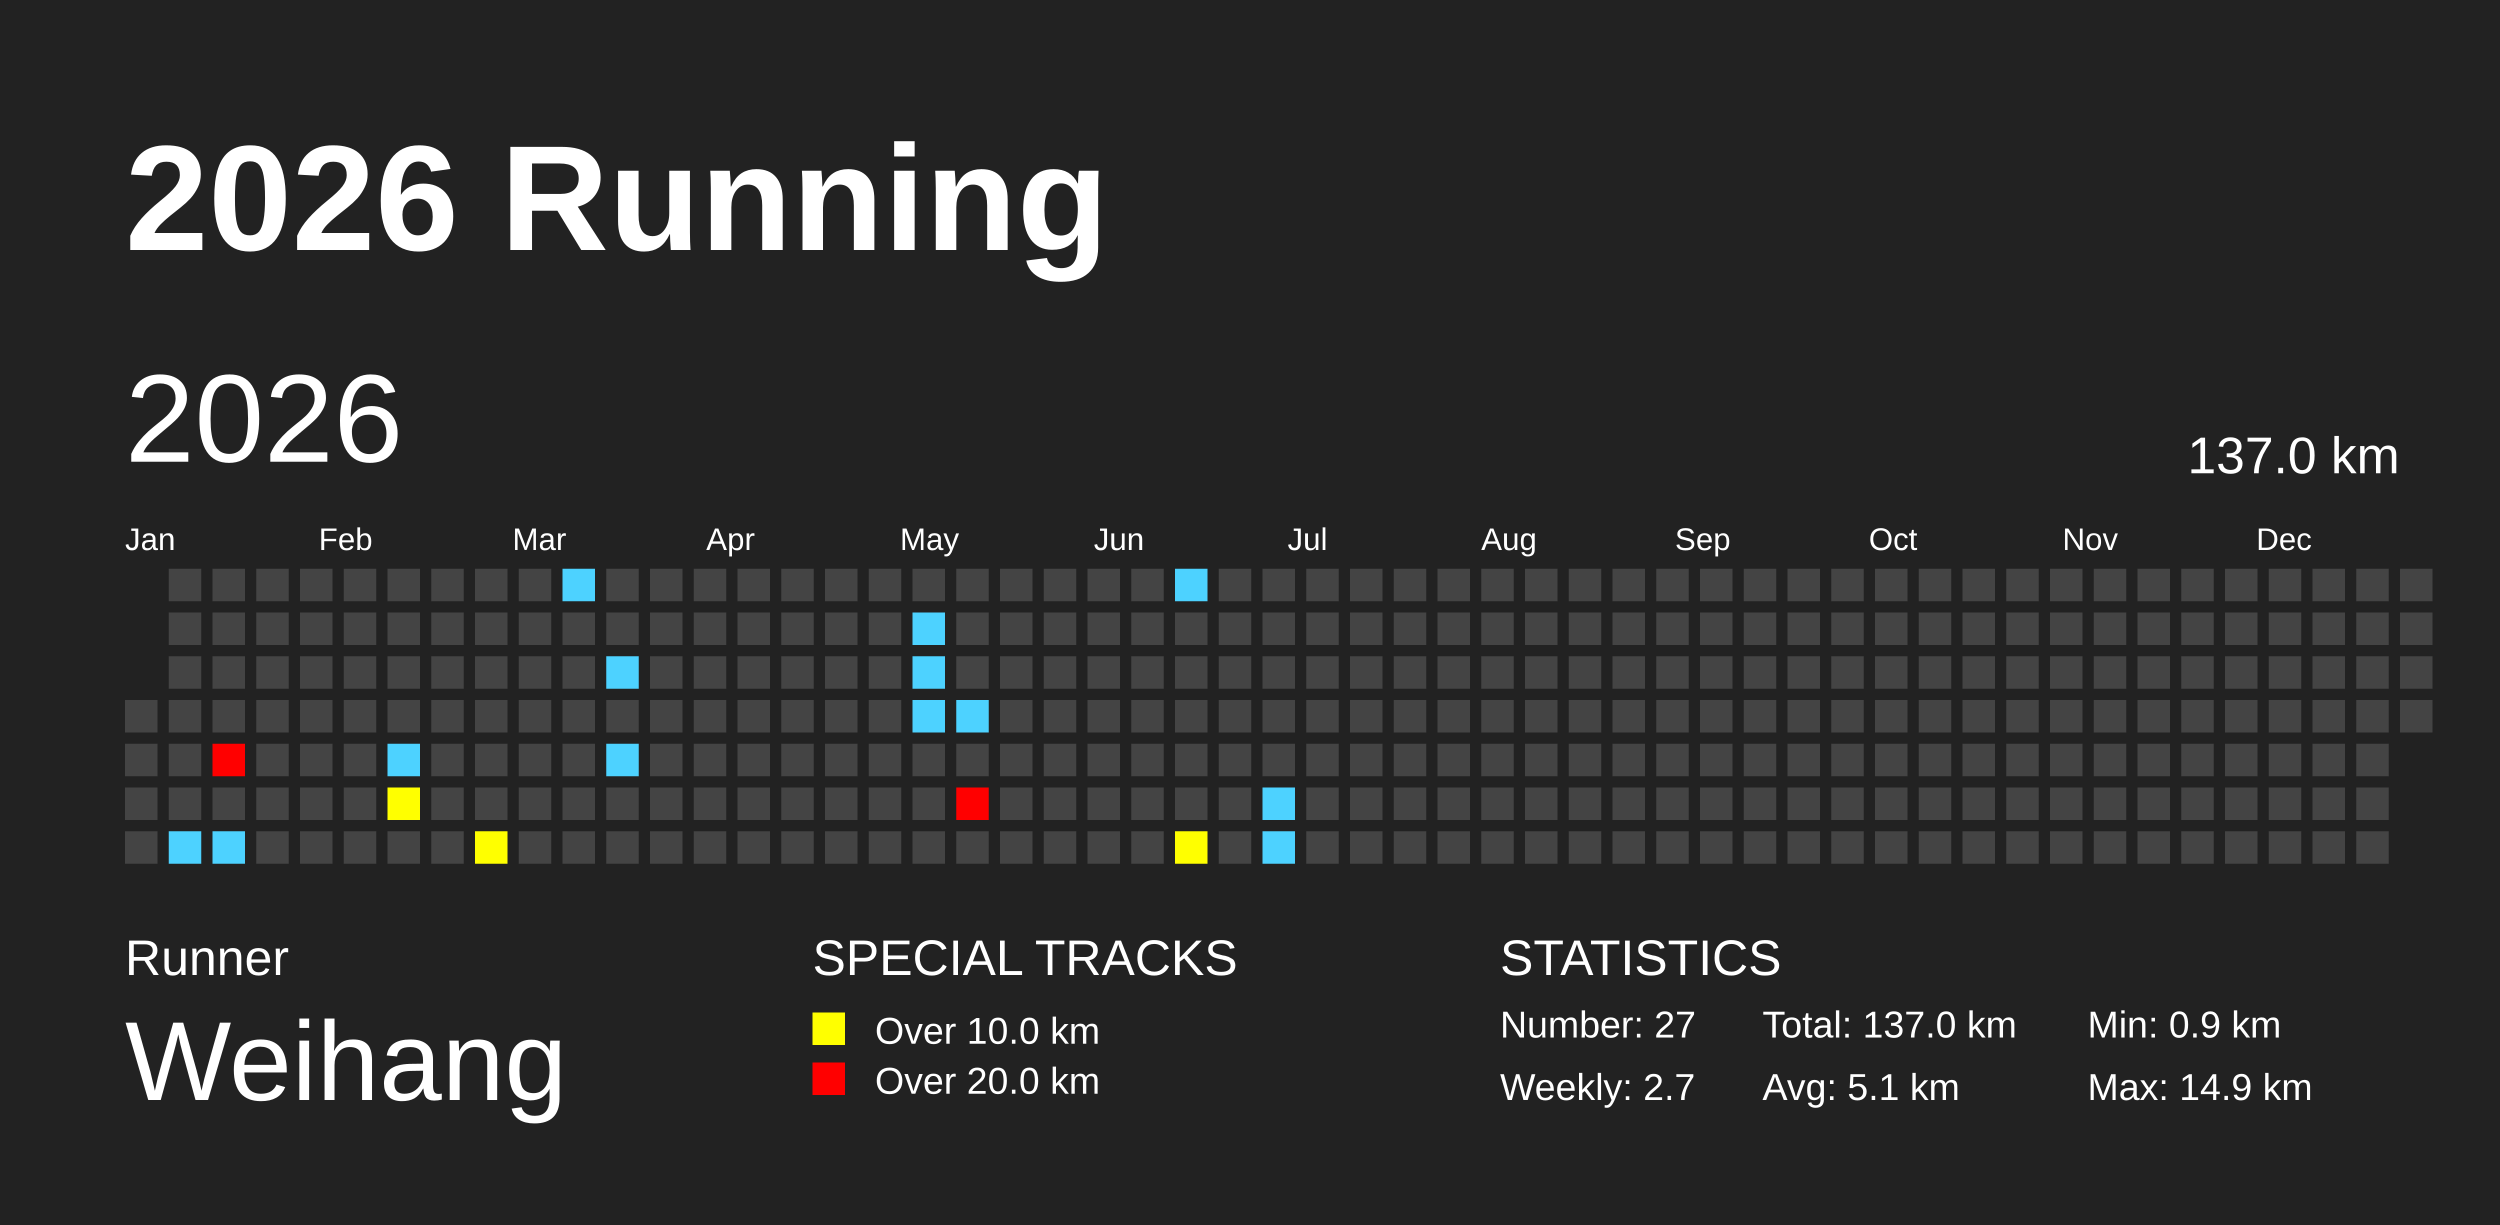
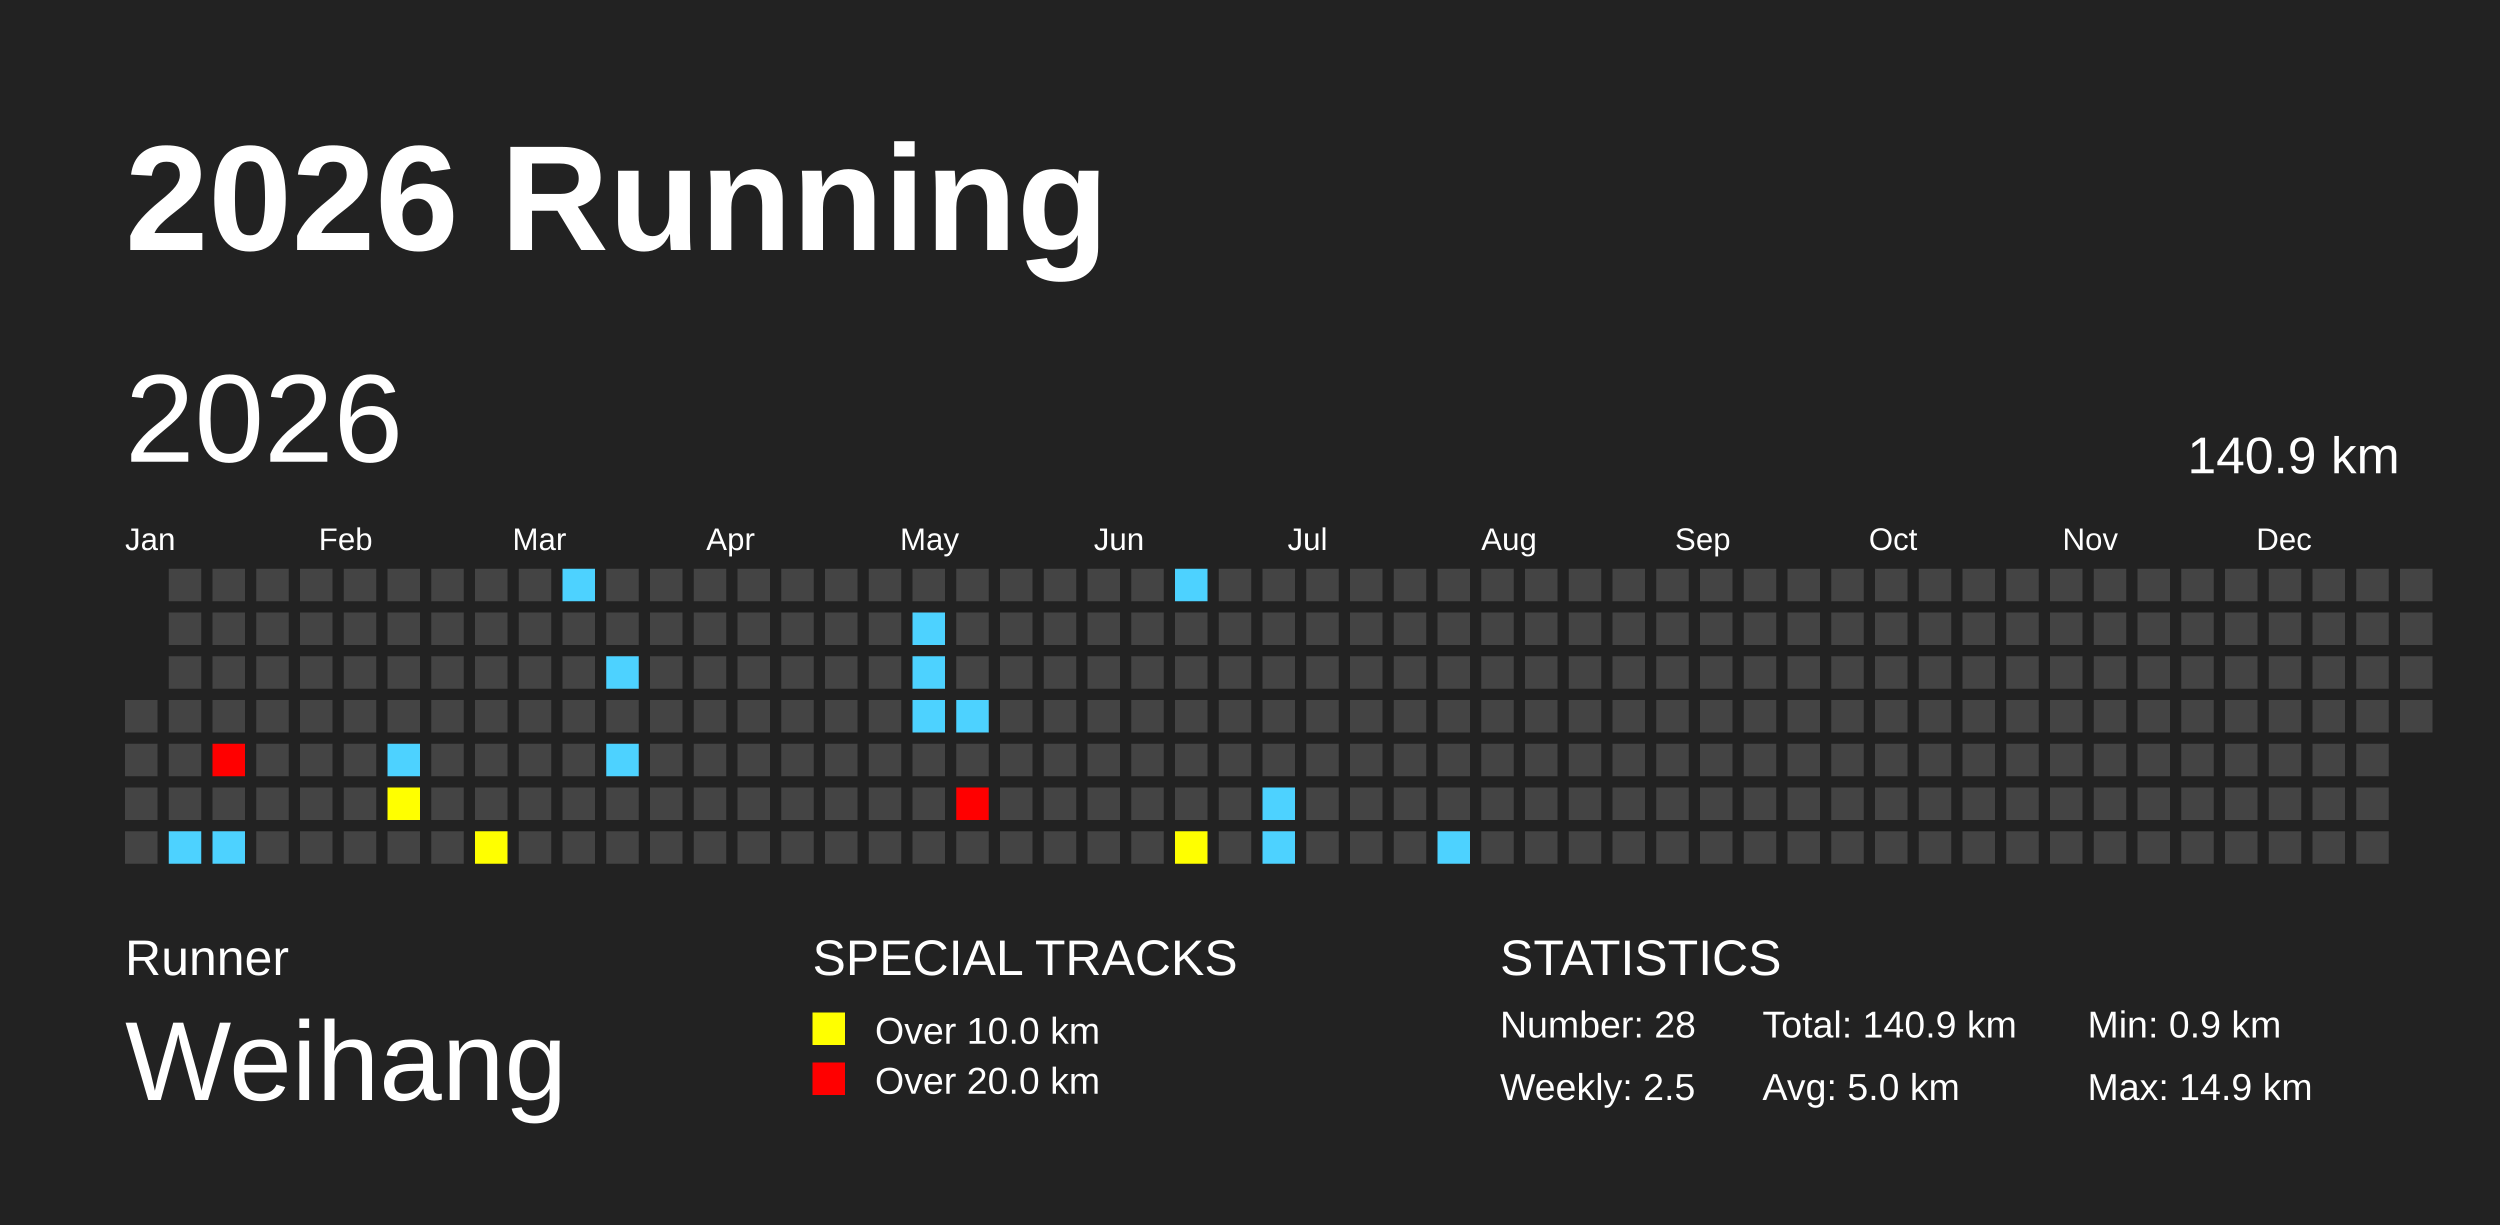
<svg xmlns="http://www.w3.org/2000/svg" baseProfile="full" height="98mm" version="1.1" viewBox="0,0,200,98" width="200mm">
  <defs />
  <rect fill="#222222" height="98" width="200" x="0" y="0" />
  <text fill="#FFFFFF" style="font-size:12px; font-family:Arial; font-weight:bold;" x="10" y="20">2026 Running</text>
  <text fill="#FFFFFF" style="font-size:4px; font-family:Arial" x="10" y="78">Runner</text>
  <text fill="#FFFFFF" style="font-size:9px; font-family:Arial" x="10" y="88">Weihang</text>
  <text fill="#FFFFFF" style="font-size:4px; font-family:Arial" x="65" y="78">SPECIAL TRACKS</text>
  <rect fill="yellow" height="2.6" width="2.6" x="65" y="81" />
  <text fill="#FFFFFF" style="font-size:3px; font-family:Arial" x="70" y="83.5">Over 10.0 km</text>
  <rect fill="red" height="2.6" width="2.6" x="65" y="85" />
  <text fill="#FFFFFF" style="font-size:3px; font-family:Arial" x="70" y="87.5">Over 20.0 km</text>
  <text fill="#FFFFFF" style="font-size:4px; font-family:Arial" x="120" y="78">STATISTICS</text>
-   <text fill="#FFFFFF" style="font-size:3px; font-family:Arial" x="120" y="83">Number: 27</text>
-   <text fill="#FFFFFF" style="font-size:3px; font-family:Arial" x="120" y="88">Weekly: 2.7</text>
-   <text fill="#FFFFFF" style="font-size:3px; font-family:Arial" x="141" y="83">Total: 137.0 km</text>
-   <text fill="#FFFFFF" style="font-size:3px; font-family:Arial" x="141" y="88">Avg: 5.1 km</text>
+   <text fill="#FFFFFF" style="font-size:3px; font-family:Arial" x="120" y="83">Number: 28</text>
+   <text fill="#FFFFFF" style="font-size:3px; font-family:Arial" x="120" y="88">Weekly: 2.5</text>
+   <text fill="#FFFFFF" style="font-size:3px; font-family:Arial" x="141" y="83">Total: 140.9 km</text>
+   <text fill="#FFFFFF" style="font-size:3px; font-family:Arial" x="141" y="88">Avg: 5.0 km</text>
  <text fill="#FFFFFF" style="font-size:3px; font-family:Arial" x="167" y="83">Min: 0.9 km</text>
  <text fill="#FFFFFF" style="font-size:3px; font-family:Arial" x="167" y="88">Max: 14.9 km</text>
  <text dominant-baseline="hanging" fill="#FFFFFF" style="font-size:10.0px; font-family:Arial;" x="10" y="30">2026</text>
-   <text dominant-baseline="hanging" fill="#FFFFFF" style="font-size:4.125px; font-family:Arial;" x="175" y="35">137.0 km</text>
+   <text dominant-baseline="hanging" fill="#FFFFFF" style="font-size:4.125px; font-family:Arial;" x="175" y="35">140.9 km</text>
  <text fill="#FFFFFF" style="font-size:2.5px; font-family:Arial" x="10.0" y="44">Jan</text>
  <text fill="#FFFFFF" style="font-size:2.5px; font-family:Arial" x="25.5" y="44">Feb</text>
  <text fill="#FFFFFF" style="font-size:2.5px; font-family:Arial" x="41.0" y="44">Mar</text>
  <text fill="#FFFFFF" style="font-size:2.5px; font-family:Arial" x="56.5" y="44">Apr</text>
  <text fill="#FFFFFF" style="font-size:2.5px; font-family:Arial" x="72.0" y="44">May</text>
  <text fill="#FFFFFF" style="font-size:2.5px; font-family:Arial" x="87.5" y="44">Jun</text>
  <text fill="#FFFFFF" style="font-size:2.5px; font-family:Arial" x="103.0" y="44">Jul</text>
  <text fill="#FFFFFF" style="font-size:2.5px; font-family:Arial" x="118.5" y="44">Aug</text>
  <text fill="#FFFFFF" style="font-size:2.5px; font-family:Arial" x="134.0" y="44">Sep</text>
  <text fill="#FFFFFF" style="font-size:2.5px; font-family:Arial" x="149.5" y="44">Oct</text>
  <text fill="#FFFFFF" style="font-size:2.5px; font-family:Arial" x="165.0" y="44">Nov</text>
  <text fill="#FFFFFF" style="font-size:2.5px; font-family:Arial" x="180.5" y="44">Dec</text>
  <rect fill="#444444" height="2.6" width="2.6" x="10.0" y="56.0" />
  <rect fill="#444444" height="2.6" width="2.6" x="10.0" y="59.5" />
  <rect fill="#444444" height="2.6" width="2.6" x="10.0" y="63.0" />
  <rect fill="#444444" height="2.6" width="2.6" x="10.0" y="66.5" />
  <rect fill="#444444" height="2.6" width="2.6" x="13.5" y="45.5" />
  <rect fill="#444444" height="2.6" width="2.6" x="13.5" y="49.0" />
  <rect fill="#444444" height="2.6" width="2.6" x="13.5" y="52.5" />
  <rect fill="#444444" height="2.6" width="2.6" x="13.5" y="56.0" />
  <rect fill="#444444" height="2.6" width="2.6" x="13.5" y="59.5" />
  <rect fill="#444444" height="2.6" width="2.6" x="13.5" y="63.0" />
  <rect fill="#4DD2FF" height="2.6" width="2.6" x="13.5" y="66.5" />
  <rect fill="#444444" height="2.6" width="2.6" x="17.0" y="45.5" />
  <rect fill="#444444" height="2.6" width="2.6" x="17.0" y="49.0" />
  <rect fill="#444444" height="2.6" width="2.6" x="17.0" y="52.5" />
  <rect fill="#444444" height="2.6" width="2.6" x="17.0" y="56.0" />
  <rect fill="red" height="2.6" width="2.6" x="17.0" y="59.5" />
  <rect fill="#444444" height="2.6" width="2.6" x="17.0" y="63.0" />
  <rect fill="#4DD2FF" height="2.6" width="2.6" x="17.0" y="66.5" />
  <rect fill="#444444" height="2.6" width="2.6" x="20.5" y="45.5" />
  <rect fill="#444444" height="2.6" width="2.6" x="20.5" y="49.0" />
  <rect fill="#444444" height="2.6" width="2.6" x="20.5" y="52.5" />
  <rect fill="#444444" height="2.6" width="2.6" x="20.5" y="56.0" />
  <rect fill="#444444" height="2.6" width="2.6" x="20.5" y="59.5" />
  <rect fill="#444444" height="2.6" width="2.6" x="20.5" y="63.0" />
  <rect fill="#444444" height="2.6" width="2.6" x="20.5" y="66.5" />
  <rect fill="#444444" height="2.6" width="2.6" x="24.0" y="45.5" />
  <rect fill="#444444" height="2.6" width="2.6" x="24.0" y="49.0" />
  <rect fill="#444444" height="2.6" width="2.6" x="24.0" y="52.5" />
  <rect fill="#444444" height="2.6" width="2.6" x="24.0" y="56.0" />
  <rect fill="#444444" height="2.6" width="2.6" x="24.0" y="59.5" />
  <rect fill="#444444" height="2.6" width="2.6" x="24.0" y="63.0" />
  <rect fill="#444444" height="2.6" width="2.6" x="24.0" y="66.5" />
  <rect fill="#444444" height="2.6" width="2.6" x="27.5" y="45.5" />
  <rect fill="#444444" height="2.6" width="2.6" x="27.5" y="49.0" />
  <rect fill="#444444" height="2.6" width="2.6" x="27.5" y="52.5" />
  <rect fill="#444444" height="2.6" width="2.6" x="27.5" y="56.0" />
  <rect fill="#444444" height="2.6" width="2.6" x="27.5" y="59.5" />
  <rect fill="#444444" height="2.6" width="2.6" x="27.5" y="63.0" />
  <rect fill="#444444" height="2.6" width="2.6" x="27.5" y="66.5" />
  <rect fill="#444444" height="2.6" width="2.6" x="31.0" y="45.5" />
  <rect fill="#444444" height="2.6" width="2.6" x="31.0" y="49.0" />
  <rect fill="#444444" height="2.6" width="2.6" x="31.0" y="52.5" />
  <rect fill="#444444" height="2.6" width="2.6" x="31.0" y="56.0" />
  <rect fill="#4DD2FF" height="2.6" width="2.6" x="31.0" y="59.5" />
  <rect fill="yellow" height="2.6" width="2.6" x="31.0" y="63.0" />
  <rect fill="#444444" height="2.6" width="2.6" x="31.0" y="66.5" />
  <rect fill="#444444" height="2.6" width="2.6" x="34.5" y="45.5" />
  <rect fill="#444444" height="2.6" width="2.6" x="34.5" y="49.0" />
  <rect fill="#444444" height="2.6" width="2.6" x="34.5" y="52.5" />
  <rect fill="#444444" height="2.6" width="2.6" x="34.5" y="56.0" />
  <rect fill="#444444" height="2.6" width="2.6" x="34.5" y="59.5" />
  <rect fill="#444444" height="2.6" width="2.6" x="34.5" y="63.0" />
  <rect fill="#444444" height="2.6" width="2.6" x="34.5" y="66.5" />
  <rect fill="#444444" height="2.6" width="2.6" x="38.0" y="45.5" />
  <rect fill="#444444" height="2.6" width="2.6" x="38.0" y="49.0" />
  <rect fill="#444444" height="2.6" width="2.6" x="38.0" y="52.5" />
  <rect fill="#444444" height="2.6" width="2.6" x="38.0" y="56.0" />
  <rect fill="#444444" height="2.6" width="2.6" x="38.0" y="59.5" />
  <rect fill="#444444" height="2.6" width="2.6" x="38.0" y="63.0" />
  <rect fill="yellow" height="2.6" width="2.6" x="38.0" y="66.5" />
  <rect fill="#444444" height="2.6" width="2.6" x="41.5" y="45.5" />
  <rect fill="#444444" height="2.6" width="2.6" x="41.5" y="49.0" />
  <rect fill="#444444" height="2.6" width="2.6" x="41.5" y="52.5" />
  <rect fill="#444444" height="2.6" width="2.6" x="41.5" y="56.0" />
  <rect fill="#444444" height="2.6" width="2.6" x="41.5" y="59.5" />
  <rect fill="#444444" height="2.6" width="2.6" x="41.5" y="63.0" />
  <rect fill="#444444" height="2.6" width="2.6" x="41.5" y="66.5" />
  <rect fill="#4DD2FF" height="2.6" width="2.6" x="45.0" y="45.5" />
  <rect fill="#444444" height="2.6" width="2.6" x="45.0" y="49.0" />
  <rect fill="#444444" height="2.6" width="2.6" x="45.0" y="52.5" />
  <rect fill="#444444" height="2.6" width="2.6" x="45.0" y="56.0" />
  <rect fill="#444444" height="2.6" width="2.6" x="45.0" y="59.5" />
  <rect fill="#444444" height="2.6" width="2.6" x="45.0" y="63.0" />
  <rect fill="#444444" height="2.6" width="2.6" x="45.0" y="66.5" />
  <rect fill="#444444" height="2.6" width="2.6" x="48.5" y="45.5" />
  <rect fill="#444444" height="2.6" width="2.6" x="48.5" y="49.0" />
  <rect fill="#4DD2FF" height="2.6" width="2.6" x="48.5" y="52.5" />
  <rect fill="#444444" height="2.6" width="2.6" x="48.5" y="56.0" />
  <rect fill="#4DD2FF" height="2.6" width="2.6" x="48.5" y="59.5" />
  <rect fill="#444444" height="2.6" width="2.6" x="48.5" y="63.0" />
  <rect fill="#444444" height="2.6" width="2.6" x="48.5" y="66.5" />
  <rect fill="#444444" height="2.6" width="2.6" x="52.0" y="45.5" />
  <rect fill="#444444" height="2.6" width="2.6" x="52.0" y="49.0" />
  <rect fill="#444444" height="2.6" width="2.6" x="52.0" y="52.5" />
  <rect fill="#444444" height="2.6" width="2.6" x="52.0" y="56.0" />
  <rect fill="#444444" height="2.6" width="2.6" x="52.0" y="59.5" />
  <rect fill="#444444" height="2.6" width="2.6" x="52.0" y="63.0" />
  <rect fill="#444444" height="2.6" width="2.6" x="52.0" y="66.5" />
  <rect fill="#444444" height="2.6" width="2.6" x="55.5" y="45.5" />
  <rect fill="#444444" height="2.6" width="2.6" x="55.5" y="49.0" />
  <rect fill="#444444" height="2.6" width="2.6" x="55.5" y="52.5" />
  <rect fill="#444444" height="2.6" width="2.6" x="55.5" y="56.0" />
  <rect fill="#444444" height="2.6" width="2.6" x="55.5" y="59.5" />
  <rect fill="#444444" height="2.6" width="2.6" x="55.5" y="63.0" />
  <rect fill="#444444" height="2.6" width="2.6" x="55.5" y="66.5" />
  <rect fill="#444444" height="2.6" width="2.6" x="59.0" y="45.5" />
  <rect fill="#444444" height="2.6" width="2.6" x="59.0" y="49.0" />
  <rect fill="#444444" height="2.6" width="2.6" x="59.0" y="52.5" />
  <rect fill="#444444" height="2.6" width="2.6" x="59.0" y="56.0" />
  <rect fill="#444444" height="2.6" width="2.6" x="59.0" y="59.5" />
  <rect fill="#444444" height="2.6" width="2.6" x="59.0" y="63.0" />
  <rect fill="#444444" height="2.6" width="2.6" x="59.0" y="66.5" />
  <rect fill="#444444" height="2.6" width="2.6" x="62.5" y="45.5" />
  <rect fill="#444444" height="2.6" width="2.6" x="62.5" y="49.0" />
  <rect fill="#444444" height="2.6" width="2.6" x="62.5" y="52.5" />
  <rect fill="#444444" height="2.6" width="2.6" x="62.5" y="56.0" />
  <rect fill="#444444" height="2.6" width="2.6" x="62.5" y="59.5" />
  <rect fill="#444444" height="2.6" width="2.6" x="62.5" y="63.0" />
  <rect fill="#444444" height="2.6" width="2.6" x="62.5" y="66.5" />
  <rect fill="#444444" height="2.6" width="2.6" x="66.0" y="45.5" />
  <rect fill="#444444" height="2.6" width="2.6" x="66.0" y="49.0" />
  <rect fill="#444444" height="2.6" width="2.6" x="66.0" y="52.5" />
  <rect fill="#444444" height="2.6" width="2.6" x="66.0" y="56.0" />
  <rect fill="#444444" height="2.6" width="2.6" x="66.0" y="59.5" />
  <rect fill="#444444" height="2.6" width="2.6" x="66.0" y="63.0" />
  <rect fill="#444444" height="2.6" width="2.6" x="66.0" y="66.5" />
  <rect fill="#444444" height="2.6" width="2.6" x="69.5" y="45.5" />
  <rect fill="#444444" height="2.6" width="2.6" x="69.5" y="49.0" />
  <rect fill="#444444" height="2.6" width="2.6" x="69.5" y="52.5" />
  <rect fill="#444444" height="2.6" width="2.6" x="69.5" y="56.0" />
  <rect fill="#444444" height="2.6" width="2.6" x="69.5" y="59.5" />
  <rect fill="#444444" height="2.6" width="2.6" x="69.5" y="63.0" />
  <rect fill="#444444" height="2.6" width="2.6" x="69.5" y="66.5" />
  <rect fill="#444444" height="2.6" width="2.6" x="73.0" y="45.5" />
  <rect fill="#4DD2FF" height="2.6" width="2.6" x="73.0" y="49.0" />
  <rect fill="#4DD2FF" height="2.6" width="2.6" x="73.0" y="52.5" />
  <rect fill="#4DD2FF" height="2.6" width="2.6" x="73.0" y="56.0" />
  <rect fill="#444444" height="2.6" width="2.6" x="73.0" y="59.5" />
  <rect fill="#444444" height="2.6" width="2.6" x="73.0" y="63.0" />
  <rect fill="#444444" height="2.6" width="2.6" x="73.0" y="66.5" />
  <rect fill="#444444" height="2.6" width="2.6" x="76.5" y="45.5" />
  <rect fill="#444444" height="2.6" width="2.6" x="76.5" y="49.0" />
  <rect fill="#444444" height="2.6" width="2.6" x="76.5" y="52.5" />
  <rect fill="#4DD2FF" height="2.6" width="2.6" x="76.5" y="56.0" />
  <rect fill="#444444" height="2.6" width="2.6" x="76.5" y="59.5" />
  <rect fill="red" height="2.6" width="2.6" x="76.5" y="63.0" />
  <rect fill="#444444" height="2.6" width="2.6" x="76.5" y="66.5" />
  <rect fill="#444444" height="2.6" width="2.6" x="80.0" y="45.5" />
  <rect fill="#444444" height="2.6" width="2.6" x="80.0" y="49.0" />
  <rect fill="#444444" height="2.6" width="2.6" x="80.0" y="52.5" />
  <rect fill="#444444" height="2.6" width="2.6" x="80.0" y="56.0" />
  <rect fill="#444444" height="2.6" width="2.6" x="80.0" y="59.5" />
  <rect fill="#444444" height="2.6" width="2.6" x="80.0" y="63.0" />
  <rect fill="#444444" height="2.6" width="2.6" x="80.0" y="66.5" />
  <rect fill="#444444" height="2.6" width="2.6" x="83.5" y="45.5" />
  <rect fill="#444444" height="2.6" width="2.6" x="83.5" y="49.0" />
  <rect fill="#444444" height="2.6" width="2.6" x="83.5" y="52.5" />
  <rect fill="#444444" height="2.6" width="2.6" x="83.5" y="56.0" />
  <rect fill="#444444" height="2.6" width="2.6" x="83.5" y="59.5" />
  <rect fill="#444444" height="2.6" width="2.6" x="83.5" y="63.0" />
  <rect fill="#444444" height="2.6" width="2.6" x="83.5" y="66.5" />
  <rect fill="#444444" height="2.6" width="2.6" x="87.0" y="45.5" />
  <rect fill="#444444" height="2.6" width="2.6" x="87.0" y="49.0" />
  <rect fill="#444444" height="2.6" width="2.6" x="87.0" y="52.5" />
  <rect fill="#444444" height="2.6" width="2.6" x="87.0" y="56.0" />
  <rect fill="#444444" height="2.6" width="2.6" x="87.0" y="59.5" />
  <rect fill="#444444" height="2.6" width="2.6" x="87.0" y="63.0" />
  <rect fill="#444444" height="2.6" width="2.6" x="87.0" y="66.5" />
  <rect fill="#444444" height="2.6" width="2.6" x="90.5" y="45.5" />
  <rect fill="#444444" height="2.6" width="2.6" x="90.5" y="49.0" />
  <rect fill="#444444" height="2.6" width="2.6" x="90.5" y="52.5" />
  <rect fill="#444444" height="2.6" width="2.6" x="90.5" y="56.0" />
  <rect fill="#444444" height="2.6" width="2.6" x="90.5" y="59.5" />
  <rect fill="#444444" height="2.6" width="2.6" x="90.5" y="63.0" />
  <rect fill="#444444" height="2.6" width="2.6" x="90.5" y="66.5" />
  <rect fill="#4DD2FF" height="2.6" width="2.6" x="94.0" y="45.5" />
  <rect fill="#444444" height="2.6" width="2.6" x="94.0" y="49.0" />
  <rect fill="#444444" height="2.6" width="2.6" x="94.0" y="52.5" />
  <rect fill="#444444" height="2.6" width="2.6" x="94.0" y="56.0" />
  <rect fill="#444444" height="2.6" width="2.6" x="94.0" y="59.5" />
  <rect fill="#444444" height="2.6" width="2.6" x="94.0" y="63.0" />
  <rect fill="yellow" height="2.6" width="2.6" x="94.0" y="66.5" />
  <rect fill="#444444" height="2.6" width="2.6" x="97.5" y="45.5" />
  <rect fill="#444444" height="2.6" width="2.6" x="97.5" y="49.0" />
  <rect fill="#444444" height="2.6" width="2.6" x="97.5" y="52.5" />
  <rect fill="#444444" height="2.6" width="2.6" x="97.5" y="56.0" />
  <rect fill="#444444" height="2.6" width="2.6" x="97.5" y="59.5" />
  <rect fill="#444444" height="2.6" width="2.6" x="97.5" y="63.0" />
  <rect fill="#444444" height="2.6" width="2.6" x="97.5" y="66.5" />
  <rect fill="#444444" height="2.6" width="2.6" x="101.0" y="45.5" />
  <rect fill="#444444" height="2.6" width="2.6" x="101.0" y="49.0" />
  <rect fill="#444444" height="2.6" width="2.6" x="101.0" y="52.5" />
  <rect fill="#444444" height="2.6" width="2.6" x="101.0" y="56.0" />
  <rect fill="#444444" height="2.6" width="2.6" x="101.0" y="59.5" />
  <rect fill="#4DD2FF" height="2.6" width="2.6" x="101.0" y="63.0" />
  <rect fill="#4DD2FF" height="2.6" width="2.6" x="101.0" y="66.5" />
  <rect fill="#444444" height="2.6" width="2.6" x="104.5" y="45.5" />
  <rect fill="#444444" height="2.6" width="2.6" x="104.5" y="49.0" />
  <rect fill="#444444" height="2.6" width="2.6" x="104.5" y="52.5" />
  <rect fill="#444444" height="2.6" width="2.6" x="104.5" y="56.0" />
  <rect fill="#444444" height="2.6" width="2.6" x="104.5" y="59.5" />
  <rect fill="#444444" height="2.6" width="2.6" x="104.5" y="63.0" />
  <rect fill="#444444" height="2.6" width="2.6" x="104.5" y="66.5" />
  <rect fill="#444444" height="2.6" width="2.6" x="108.0" y="45.5" />
  <rect fill="#444444" height="2.6" width="2.6" x="108.0" y="49.0" />
  <rect fill="#444444" height="2.6" width="2.6" x="108.0" y="52.5" />
  <rect fill="#444444" height="2.6" width="2.6" x="108.0" y="56.0" />
  <rect fill="#444444" height="2.6" width="2.6" x="108.0" y="59.5" />
  <rect fill="#444444" height="2.6" width="2.6" x="108.0" y="63.0" />
  <rect fill="#444444" height="2.6" width="2.6" x="108.0" y="66.5" />
  <rect fill="#444444" height="2.6" width="2.6" x="111.5" y="45.5" />
  <rect fill="#444444" height="2.6" width="2.6" x="111.5" y="49.0" />
  <rect fill="#444444" height="2.6" width="2.6" x="111.5" y="52.5" />
  <rect fill="#444444" height="2.6" width="2.6" x="111.5" y="56.0" />
  <rect fill="#444444" height="2.6" width="2.6" x="111.5" y="59.5" />
  <rect fill="#444444" height="2.6" width="2.6" x="111.5" y="63.0" />
  <rect fill="#444444" height="2.6" width="2.6" x="111.5" y="66.5" />
  <rect fill="#444444" height="2.6" width="2.6" x="115.0" y="45.5" />
  <rect fill="#444444" height="2.6" width="2.6" x="115.0" y="49.0" />
  <rect fill="#444444" height="2.6" width="2.6" x="115.0" y="52.5" />
  <rect fill="#444444" height="2.6" width="2.6" x="115.0" y="56.0" />
  <rect fill="#444444" height="2.6" width="2.6" x="115.0" y="59.5" />
  <rect fill="#444444" height="2.6" width="2.6" x="115.0" y="63.0" />
-   <rect fill="#444444" height="2.6" width="2.6" x="115.0" y="66.5" />
+   <rect fill="#4DD2FF" height="2.6" width="2.6" x="115.0" y="66.5" />
  <rect fill="#444444" height="2.6" width="2.6" x="118.5" y="45.5" />
  <rect fill="#444444" height="2.6" width="2.6" x="118.5" y="49.0" />
  <rect fill="#444444" height="2.6" width="2.6" x="118.5" y="52.5" />
  <rect fill="#444444" height="2.6" width="2.6" x="118.5" y="56.0" />
  <rect fill="#444444" height="2.6" width="2.6" x="118.5" y="59.5" />
  <rect fill="#444444" height="2.6" width="2.6" x="118.5" y="63.0" />
  <rect fill="#444444" height="2.6" width="2.6" x="118.5" y="66.5" />
  <rect fill="#444444" height="2.6" width="2.6" x="122.0" y="45.5" />
  <rect fill="#444444" height="2.6" width="2.6" x="122.0" y="49.0" />
  <rect fill="#444444" height="2.6" width="2.6" x="122.0" y="52.5" />
  <rect fill="#444444" height="2.6" width="2.6" x="122.0" y="56.0" />
  <rect fill="#444444" height="2.6" width="2.6" x="122.0" y="59.5" />
  <rect fill="#444444" height="2.6" width="2.6" x="122.0" y="63.0" />
  <rect fill="#444444" height="2.6" width="2.6" x="122.0" y="66.5" />
  <rect fill="#444444" height="2.6" width="2.6" x="125.5" y="45.5" />
  <rect fill="#444444" height="2.6" width="2.6" x="125.5" y="49.0" />
  <rect fill="#444444" height="2.6" width="2.6" x="125.5" y="52.5" />
  <rect fill="#444444" height="2.6" width="2.6" x="125.5" y="56.0" />
  <rect fill="#444444" height="2.6" width="2.6" x="125.5" y="59.5" />
  <rect fill="#444444" height="2.6" width="2.6" x="125.5" y="63.0" />
  <rect fill="#444444" height="2.6" width="2.6" x="125.5" y="66.5" />
  <rect fill="#444444" height="2.6" width="2.6" x="129.0" y="45.5" />
  <rect fill="#444444" height="2.6" width="2.6" x="129.0" y="49.0" />
  <rect fill="#444444" height="2.6" width="2.6" x="129.0" y="52.5" />
  <rect fill="#444444" height="2.6" width="2.6" x="129.0" y="56.0" />
  <rect fill="#444444" height="2.6" width="2.6" x="129.0" y="59.5" />
  <rect fill="#444444" height="2.6" width="2.6" x="129.0" y="63.0" />
  <rect fill="#444444" height="2.6" width="2.6" x="129.0" y="66.5" />
  <rect fill="#444444" height="2.6" width="2.6" x="132.5" y="45.5" />
  <rect fill="#444444" height="2.6" width="2.6" x="132.5" y="49.0" />
  <rect fill="#444444" height="2.6" width="2.6" x="132.5" y="52.5" />
  <rect fill="#444444" height="2.6" width="2.6" x="132.5" y="56.0" />
  <rect fill="#444444" height="2.6" width="2.6" x="132.5" y="59.5" />
  <rect fill="#444444" height="2.6" width="2.6" x="132.5" y="63.0" />
  <rect fill="#444444" height="2.6" width="2.6" x="132.5" y="66.5" />
  <rect fill="#444444" height="2.6" width="2.6" x="136.0" y="45.5" />
  <rect fill="#444444" height="2.6" width="2.6" x="136.0" y="49.0" />
  <rect fill="#444444" height="2.6" width="2.6" x="136.0" y="52.5" />
  <rect fill="#444444" height="2.6" width="2.6" x="136.0" y="56.0" />
  <rect fill="#444444" height="2.6" width="2.6" x="136.0" y="59.5" />
  <rect fill="#444444" height="2.6" width="2.6" x="136.0" y="63.0" />
  <rect fill="#444444" height="2.6" width="2.6" x="136.0" y="66.5" />
  <rect fill="#444444" height="2.6" width="2.6" x="139.5" y="45.5" />
  <rect fill="#444444" height="2.6" width="2.6" x="139.5" y="49.0" />
  <rect fill="#444444" height="2.6" width="2.6" x="139.5" y="52.5" />
  <rect fill="#444444" height="2.6" width="2.6" x="139.5" y="56.0" />
  <rect fill="#444444" height="2.6" width="2.6" x="139.5" y="59.5" />
  <rect fill="#444444" height="2.6" width="2.6" x="139.5" y="63.0" />
  <rect fill="#444444" height="2.6" width="2.6" x="139.5" y="66.5" />
  <rect fill="#444444" height="2.6" width="2.6" x="143.0" y="45.5" />
  <rect fill="#444444" height="2.6" width="2.6" x="143.0" y="49.0" />
  <rect fill="#444444" height="2.6" width="2.6" x="143.0" y="52.5" />
  <rect fill="#444444" height="2.6" width="2.6" x="143.0" y="56.0" />
  <rect fill="#444444" height="2.6" width="2.6" x="143.0" y="59.5" />
  <rect fill="#444444" height="2.6" width="2.6" x="143.0" y="63.0" />
  <rect fill="#444444" height="2.6" width="2.6" x="143.0" y="66.5" />
  <rect fill="#444444" height="2.6" width="2.6" x="146.5" y="45.5" />
  <rect fill="#444444" height="2.6" width="2.6" x="146.5" y="49.0" />
  <rect fill="#444444" height="2.6" width="2.6" x="146.5" y="52.5" />
  <rect fill="#444444" height="2.6" width="2.6" x="146.5" y="56.0" />
  <rect fill="#444444" height="2.6" width="2.6" x="146.5" y="59.5" />
  <rect fill="#444444" height="2.6" width="2.6" x="146.5" y="63.0" />
  <rect fill="#444444" height="2.6" width="2.6" x="146.5" y="66.5" />
  <rect fill="#444444" height="2.6" width="2.6" x="150.0" y="45.5" />
  <rect fill="#444444" height="2.6" width="2.6" x="150.0" y="49.0" />
  <rect fill="#444444" height="2.6" width="2.6" x="150.0" y="52.5" />
  <rect fill="#444444" height="2.6" width="2.6" x="150.0" y="56.0" />
  <rect fill="#444444" height="2.6" width="2.6" x="150.0" y="59.5" />
  <rect fill="#444444" height="2.6" width="2.6" x="150.0" y="63.0" />
  <rect fill="#444444" height="2.6" width="2.6" x="150.0" y="66.5" />
  <rect fill="#444444" height="2.6" width="2.6" x="153.5" y="45.5" />
  <rect fill="#444444" height="2.6" width="2.6" x="153.5" y="49.0" />
  <rect fill="#444444" height="2.6" width="2.6" x="153.5" y="52.5" />
  <rect fill="#444444" height="2.6" width="2.6" x="153.5" y="56.0" />
  <rect fill="#444444" height="2.6" width="2.6" x="153.5" y="59.5" />
  <rect fill="#444444" height="2.6" width="2.6" x="153.5" y="63.0" />
  <rect fill="#444444" height="2.6" width="2.6" x="153.5" y="66.5" />
  <rect fill="#444444" height="2.6" width="2.6" x="157.0" y="45.5" />
  <rect fill="#444444" height="2.6" width="2.6" x="157.0" y="49.0" />
  <rect fill="#444444" height="2.6" width="2.6" x="157.0" y="52.5" />
  <rect fill="#444444" height="2.6" width="2.6" x="157.0" y="56.0" />
  <rect fill="#444444" height="2.6" width="2.6" x="157.0" y="59.5" />
  <rect fill="#444444" height="2.6" width="2.6" x="157.0" y="63.0" />
  <rect fill="#444444" height="2.6" width="2.6" x="157.0" y="66.5" />
  <rect fill="#444444" height="2.6" width="2.6" x="160.5" y="45.5" />
  <rect fill="#444444" height="2.6" width="2.6" x="160.5" y="49.0" />
  <rect fill="#444444" height="2.6" width="2.6" x="160.5" y="52.5" />
  <rect fill="#444444" height="2.6" width="2.6" x="160.5" y="56.0" />
  <rect fill="#444444" height="2.6" width="2.6" x="160.5" y="59.5" />
  <rect fill="#444444" height="2.6" width="2.6" x="160.5" y="63.0" />
  <rect fill="#444444" height="2.6" width="2.6" x="160.5" y="66.5" />
  <rect fill="#444444" height="2.6" width="2.6" x="164.0" y="45.5" />
  <rect fill="#444444" height="2.6" width="2.6" x="164.0" y="49.0" />
  <rect fill="#444444" height="2.6" width="2.6" x="164.0" y="52.5" />
  <rect fill="#444444" height="2.6" width="2.6" x="164.0" y="56.0" />
  <rect fill="#444444" height="2.6" width="2.6" x="164.0" y="59.5" />
  <rect fill="#444444" height="2.6" width="2.6" x="164.0" y="63.0" />
  <rect fill="#444444" height="2.6" width="2.6" x="164.0" y="66.5" />
  <rect fill="#444444" height="2.6" width="2.6" x="167.5" y="45.5" />
  <rect fill="#444444" height="2.6" width="2.6" x="167.5" y="49.0" />
  <rect fill="#444444" height="2.6" width="2.6" x="167.5" y="52.5" />
  <rect fill="#444444" height="2.6" width="2.6" x="167.5" y="56.0" />
  <rect fill="#444444" height="2.6" width="2.6" x="167.5" y="59.5" />
  <rect fill="#444444" height="2.6" width="2.6" x="167.5" y="63.0" />
  <rect fill="#444444" height="2.6" width="2.6" x="167.5" y="66.5" />
  <rect fill="#444444" height="2.6" width="2.6" x="171.0" y="45.5" />
  <rect fill="#444444" height="2.6" width="2.6" x="171.0" y="49.0" />
  <rect fill="#444444" height="2.6" width="2.6" x="171.0" y="52.5" />
  <rect fill="#444444" height="2.6" width="2.6" x="171.0" y="56.0" />
  <rect fill="#444444" height="2.6" width="2.6" x="171.0" y="59.5" />
  <rect fill="#444444" height="2.6" width="2.6" x="171.0" y="63.0" />
  <rect fill="#444444" height="2.6" width="2.6" x="171.0" y="66.5" />
  <rect fill="#444444" height="2.6" width="2.6" x="174.5" y="45.5" />
  <rect fill="#444444" height="2.6" width="2.6" x="174.5" y="49.0" />
  <rect fill="#444444" height="2.6" width="2.6" x="174.5" y="52.5" />
  <rect fill="#444444" height="2.6" width="2.6" x="174.5" y="56.0" />
  <rect fill="#444444" height="2.6" width="2.6" x="174.5" y="59.5" />
  <rect fill="#444444" height="2.6" width="2.6" x="174.5" y="63.0" />
  <rect fill="#444444" height="2.6" width="2.6" x="174.5" y="66.5" />
  <rect fill="#444444" height="2.6" width="2.6" x="178.0" y="45.5" />
  <rect fill="#444444" height="2.6" width="2.6" x="178.0" y="49.0" />
  <rect fill="#444444" height="2.6" width="2.6" x="178.0" y="52.5" />
  <rect fill="#444444" height="2.6" width="2.6" x="178.0" y="56.0" />
  <rect fill="#444444" height="2.6" width="2.6" x="178.0" y="59.5" />
  <rect fill="#444444" height="2.6" width="2.6" x="178.0" y="63.0" />
  <rect fill="#444444" height="2.6" width="2.6" x="178.0" y="66.5" />
  <rect fill="#444444" height="2.6" width="2.6" x="181.5" y="45.5" />
  <rect fill="#444444" height="2.6" width="2.6" x="181.5" y="49.0" />
  <rect fill="#444444" height="2.6" width="2.6" x="181.5" y="52.5" />
  <rect fill="#444444" height="2.6" width="2.6" x="181.5" y="56.0" />
  <rect fill="#444444" height="2.6" width="2.6" x="181.5" y="59.5" />
  <rect fill="#444444" height="2.6" width="2.6" x="181.5" y="63.0" />
  <rect fill="#444444" height="2.6" width="2.6" x="181.5" y="66.5" />
  <rect fill="#444444" height="2.6" width="2.6" x="185.0" y="45.5" />
  <rect fill="#444444" height="2.6" width="2.6" x="185.0" y="49.0" />
  <rect fill="#444444" height="2.6" width="2.6" x="185.0" y="52.5" />
  <rect fill="#444444" height="2.6" width="2.6" x="185.0" y="56.0" />
  <rect fill="#444444" height="2.6" width="2.6" x="185.0" y="59.5" />
  <rect fill="#444444" height="2.6" width="2.6" x="185.0" y="63.0" />
  <rect fill="#444444" height="2.6" width="2.6" x="185.0" y="66.5" />
  <rect fill="#444444" height="2.6" width="2.6" x="188.5" y="45.5" />
  <rect fill="#444444" height="2.6" width="2.6" x="188.5" y="49.0" />
  <rect fill="#444444" height="2.6" width="2.6" x="188.5" y="52.5" />
  <rect fill="#444444" height="2.6" width="2.6" x="188.5" y="56.0" />
  <rect fill="#444444" height="2.6" width="2.6" x="188.5" y="59.5" />
  <rect fill="#444444" height="2.6" width="2.6" x="188.5" y="63.0" />
  <rect fill="#444444" height="2.6" width="2.6" x="188.5" y="66.5" />
  <rect fill="#444444" height="2.6" width="2.6" x="192.0" y="45.5" />
  <rect fill="#444444" height="2.6" width="2.6" x="192.0" y="49.0" />
  <rect fill="#444444" height="2.6" width="2.6" x="192.0" y="52.5" />
  <rect fill="#444444" height="2.6" width="2.6" x="192.0" y="56.0" />
</svg>
